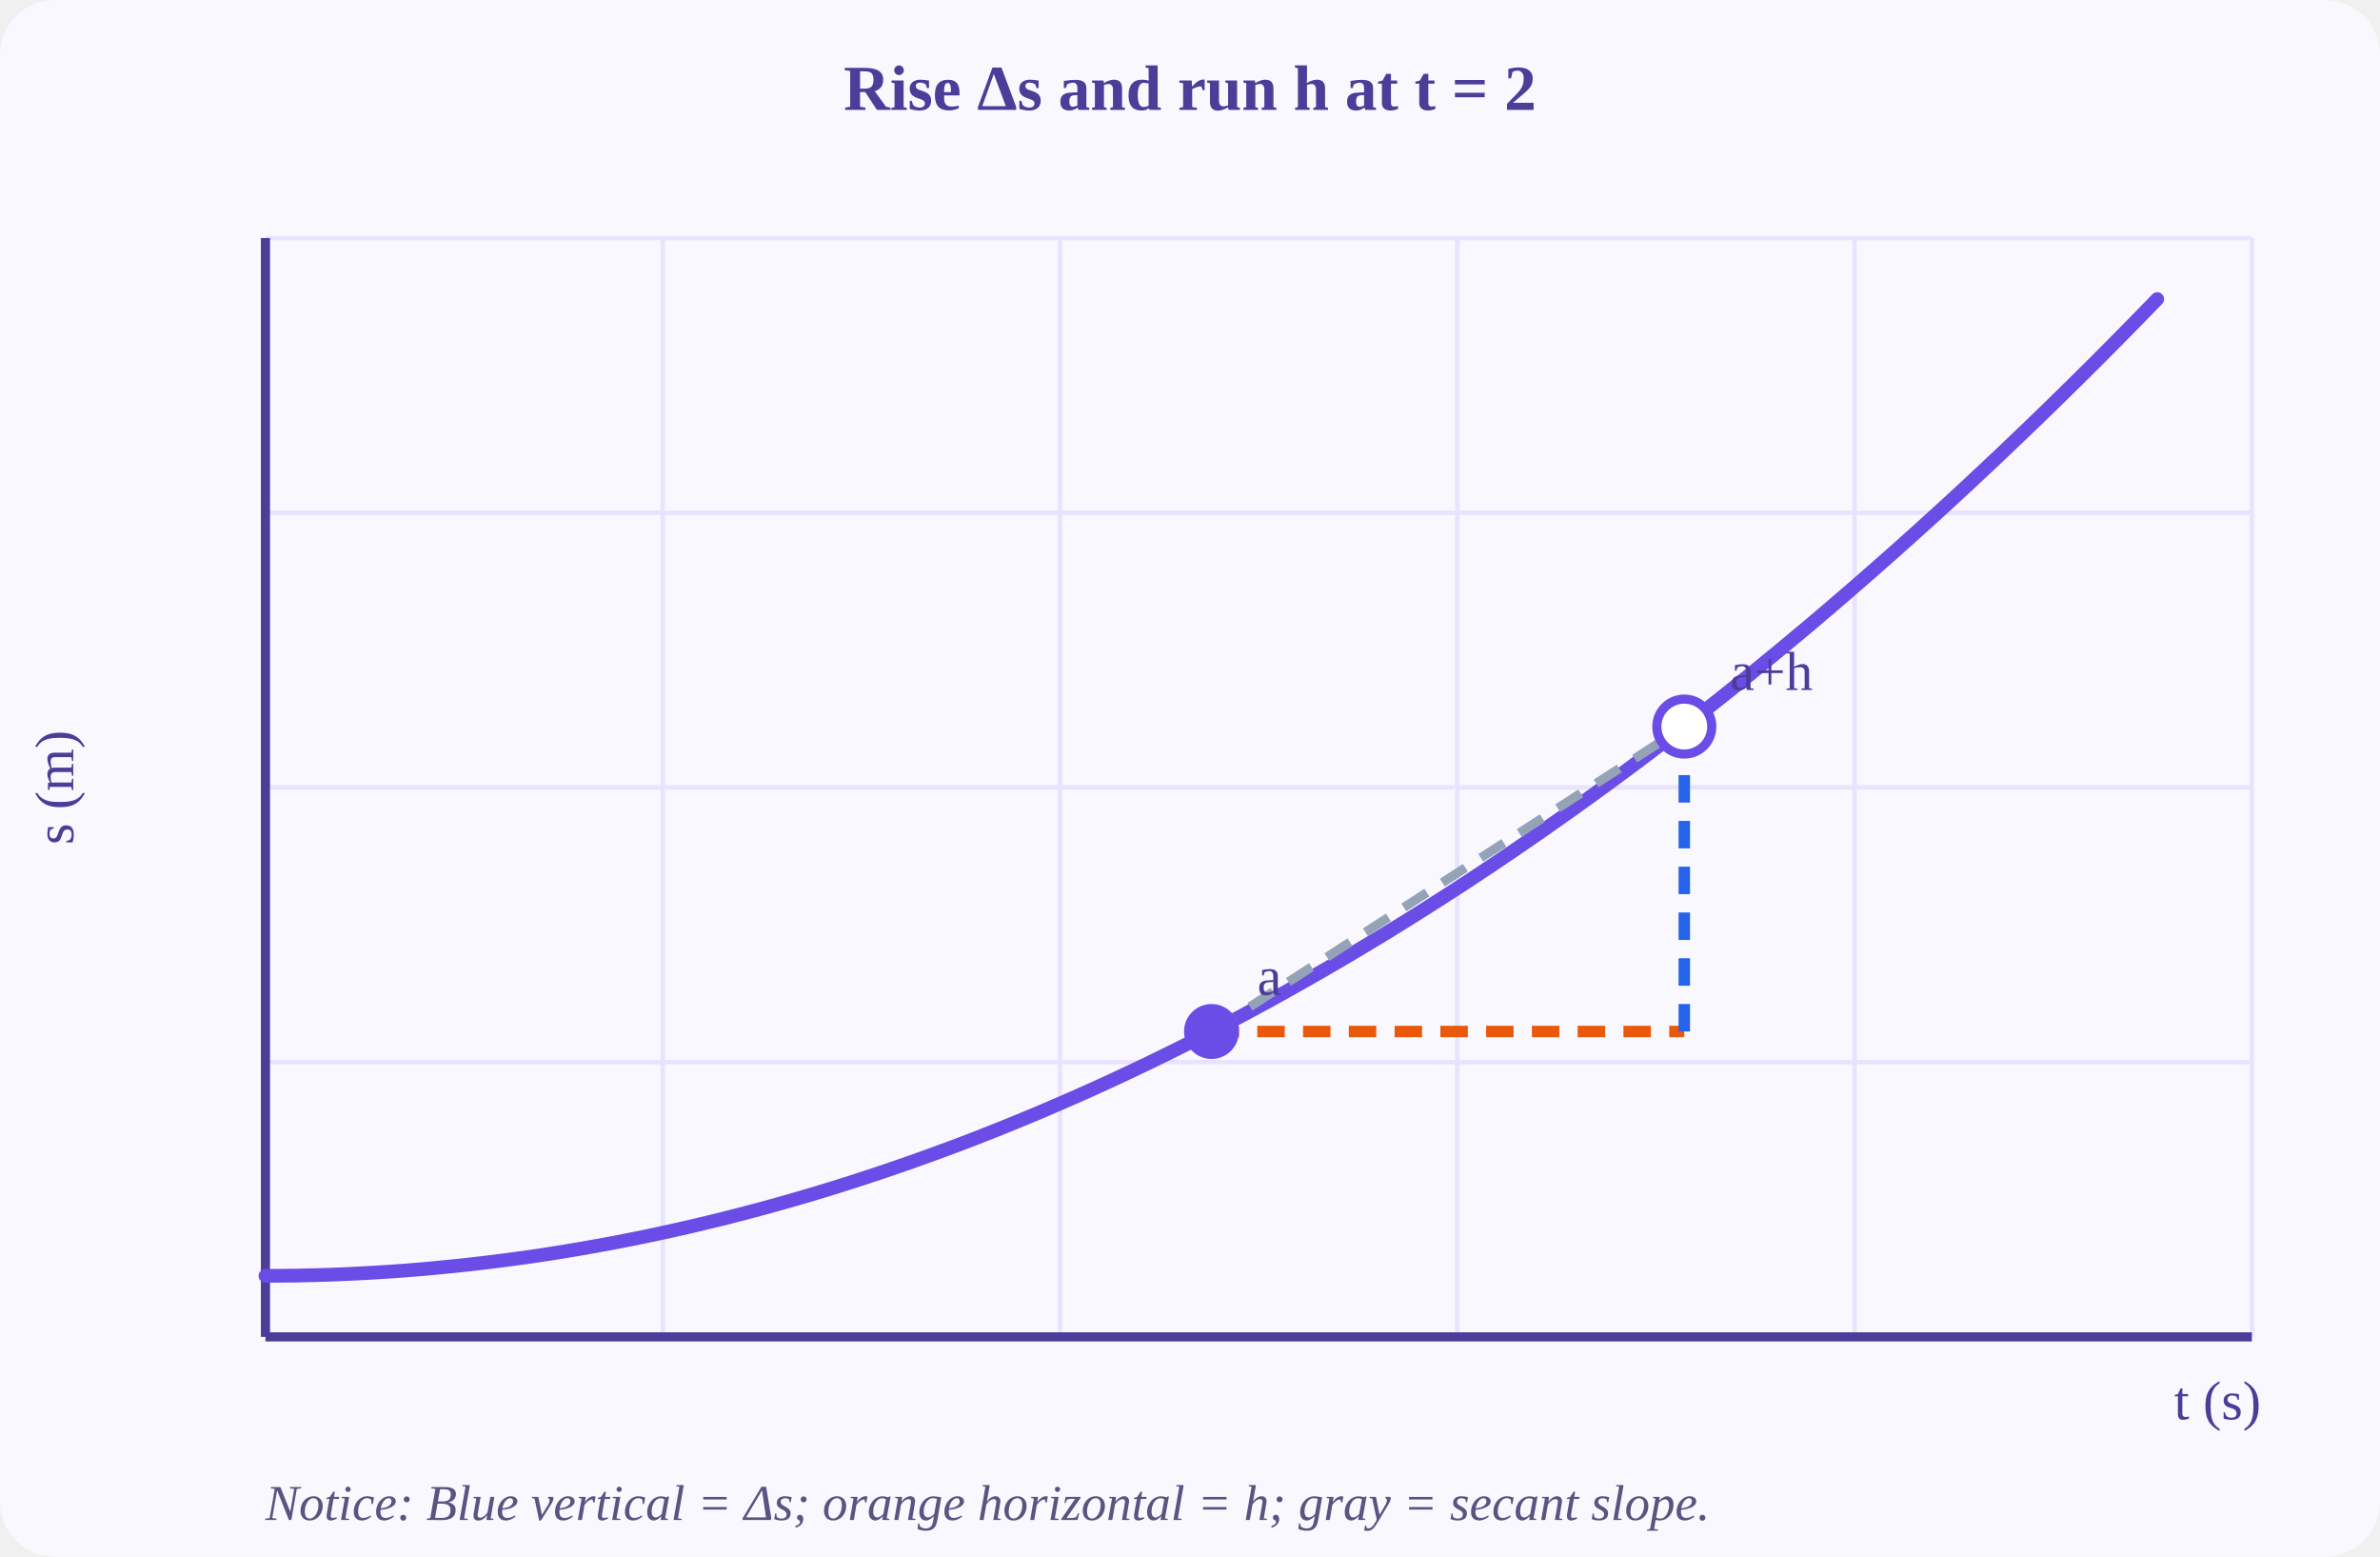
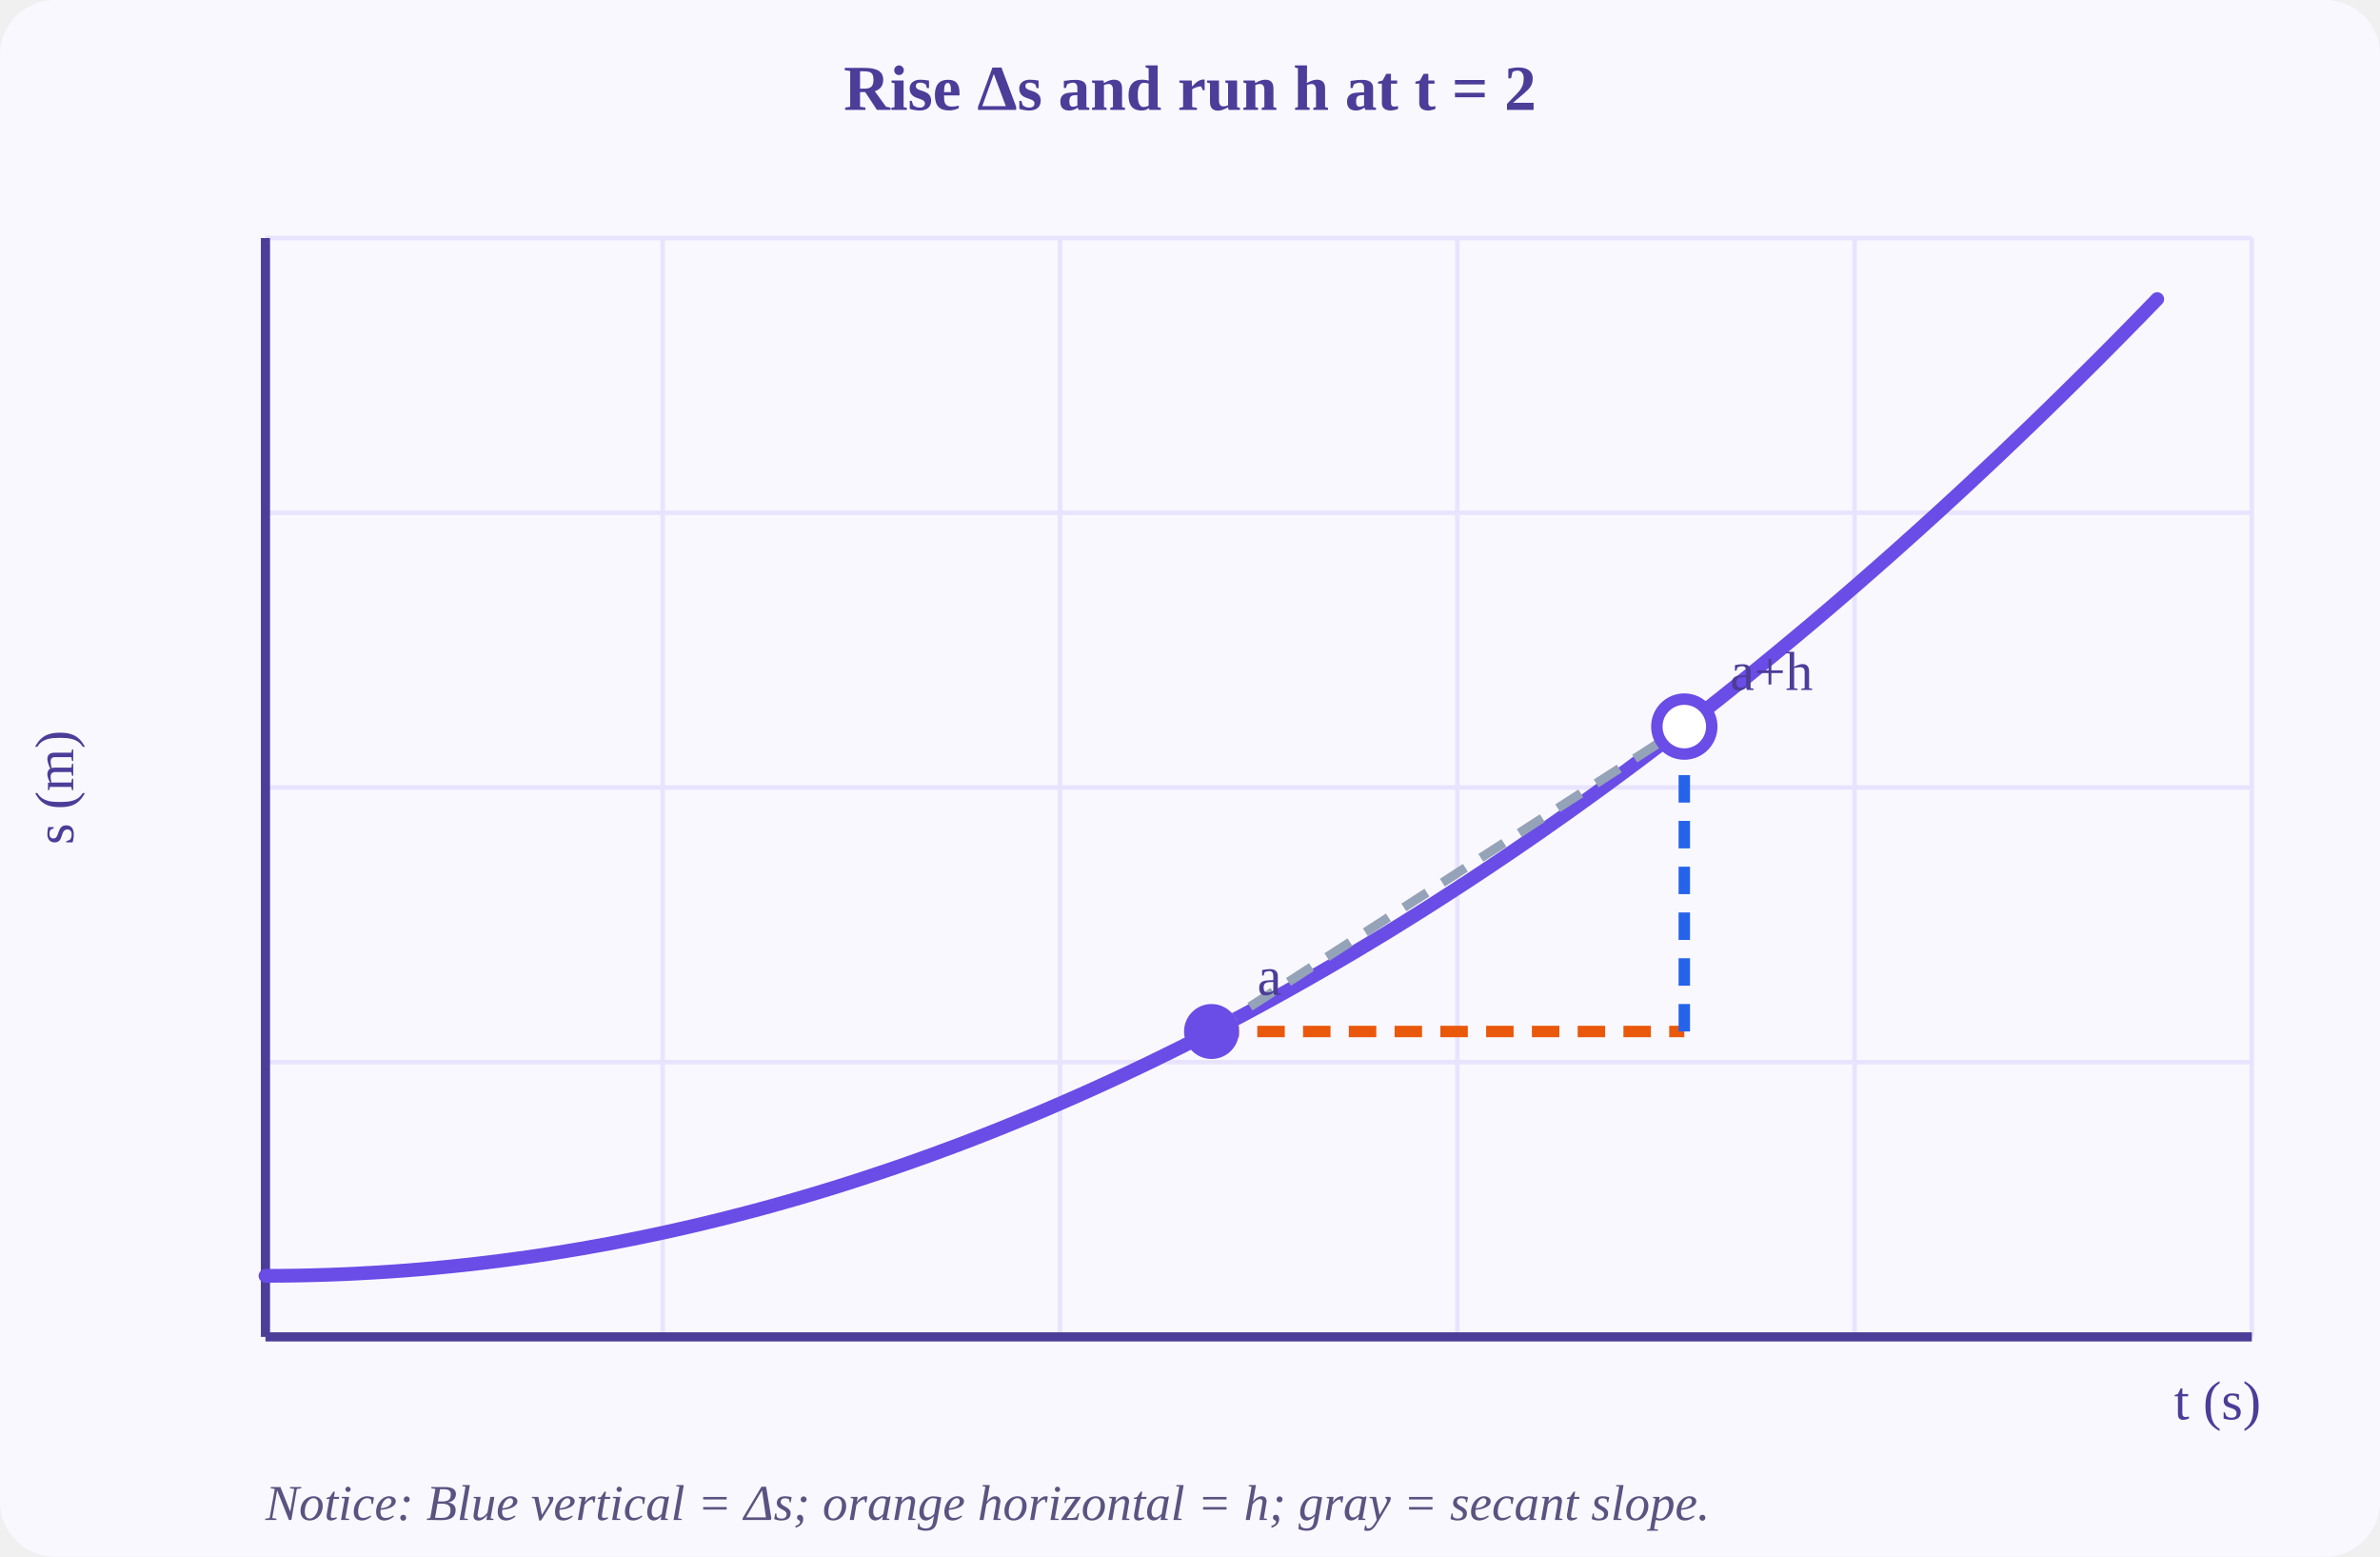
<svg xmlns="http://www.w3.org/2000/svg" viewBox="0 0 520 340" role="img" aria-label="Rise Δs and run h at t = 2" class="ap-graph-svg">
  <rect width="520" height="340" fill="#faf8ff" rx="12" />
  <text x="260.0" y="24" text-anchor="middle" font-size="14" font-weight="700" fill="#4c3d99">Rise Δs and run h at t = 2</text>
  <line x1="58.0" y1="52" x2="58.0" y2="292" stroke="#e8e4ff" stroke-width="1" />
  <line x1="144.8" y1="52" x2="144.8" y2="292" stroke="#e8e4ff" stroke-width="1" />
  <line x1="231.6" y1="52" x2="231.6" y2="292" stroke="#e8e4ff" stroke-width="1" />
  <line x1="318.4" y1="52" x2="318.4" y2="292" stroke="#e8e4ff" stroke-width="1" />
  <line x1="405.2" y1="52" x2="405.2" y2="292" stroke="#e8e4ff" stroke-width="1" />
  <line x1="492.0" y1="52" x2="492.0" y2="292" stroke="#e8e4ff" stroke-width="1" />
  <line x1="58" y1="52.0" x2="492" y2="52.0" stroke="#e8e4ff" stroke-width="1" />
  <line x1="58" y1="112.0" x2="492" y2="112.0" stroke="#e8e4ff" stroke-width="1" />
  <line x1="58" y1="172.0" x2="492" y2="172.0" stroke="#e8e4ff" stroke-width="1" />
  <line x1="58" y1="232.0" x2="492" y2="232.0" stroke="#e8e4ff" stroke-width="1" />
  <line x1="58" y1="292.0" x2="492" y2="292.0" stroke="#e8e4ff" stroke-width="1" />
  <line x1="58" y1="292" x2="492" y2="292" stroke="#4c3d99" stroke-width="2" />
  <line x1="58" y1="52" x2="58" y2="292" stroke="#4c3d99" stroke-width="2" />
  <text x="494.0" y="310.0" text-anchor="end" font-size="12" fill="#4c3d99">t (s)</text>
  <text x="16" y="172.0" text-anchor="middle" font-size="12" fill="#4c3d99" transform="rotate(-90 16 172.0)">s (m)</text>
  <polyline points="58.00,278.67 61.44,278.65 64.89,278.61 68.33,278.53 71.78,278.43 75.22,278.30 78.67,278.13 82.11,277.94 85.56,277.72 89.00,277.47 92.44,277.19 95.89,276.87 99.33,276.53 102.78,276.16 106.22,275.76 109.67,275.33 113.11,274.87 116.56,274.39 120.00,273.87 123.44,273.32 126.89,272.74 130.33,272.13 133.78,271.50 137.22,270.83 140.67,270.13 144.11,269.41 147.56,268.65 151.00,267.87 154.44,267.05 157.89,266.21 161.33,265.33 164.78,264.43 168.22,263.50 171.67,262.53 175.11,261.54 178.56,260.52 182.00,259.47 185.44,258.39 188.89,257.27 192.33,256.13 195.78,254.96 199.22,253.76 202.67,252.53 206.11,251.27 209.56,249.99 213.00,248.67 216.44,247.32 219.89,245.94 223.33,244.53 226.78,243.10 230.22,241.63 233.67,240.13 237.11,238.61 240.56,237.05 244.00,235.47 247.44,233.85 250.89,232.21 254.33,230.53 257.78,228.83 261.22,227.10 264.67,225.33 268.11,223.54 271.56,221.72 275.00,219.87 278.44,217.99 281.89,216.07 285.33,214.13 288.78,212.16 292.22,210.16 295.67,208.13 299.11,206.07 302.56,203.99 306.00,201.87 309.44,199.72 312.89,197.54 316.33,195.33 319.78,193.10 323.22,190.83 326.67,188.53 330.11,186.21 333.56,183.85 337.00,181.47 340.44,179.05 343.89,176.61 347.33,174.13 350.78,171.63 354.22,169.10 357.67,166.53 361.11,163.94 364.56,161.32 368.00,158.67 371.44,155.99 374.89,153.27 378.33,150.53 381.78,147.76 385.22,144.96 388.67,142.13 392.11,139.27 395.56,136.39 399.00,133.47 402.44,130.52 405.89,127.54 409.33,124.53 412.78,121.50 416.22,118.43 419.67,115.33 423.11,112.21 426.56,109.05 430.00,105.87 433.44,102.65 436.89,99.41 440.33,96.13 443.78,92.83 447.22,89.50 450.67,86.13 454.11,82.74 457.56,79.32 461.00,75.87 464.44,72.39 467.89,68.87 471.33,65.33" fill="none" stroke="#6a4ce6" stroke-width="3" stroke-linecap="round" />
  <line x1="264.7" y1="225.3" x2="368.0" y2="225.3" stroke="#ea580c" stroke-width="2.5" stroke-dasharray="6 4" />
  <line x1="368.0" y1="225.3" x2="368.0" y2="158.7" stroke="#2563eb" stroke-width="2.5" stroke-dasharray="6 4" />
  <line x1="264.7" y1="225.3" x2="368.0" y2="158.7" stroke="#94a3b8" stroke-width="2" stroke-dasharray="6 4" />
  <circle cx="264.7" cy="225.3" r="6" fill="#6a4ce6" />
  <text x="274.7" y="217.3" font-size="12" fill="#4c3d99">a</text>
-   <circle cx="368.0" cy="158.7" r="6" fill="#fff" stroke="#6a4ce6" stroke-width="2" />
+   <circle cx="368.0" cy="158.7" r="6" fill="#fff" stroke="#6a4ce6" stroke-width="2.5" />
  <text x="378.0" y="150.7" font-size="12" fill="#4c3d99">a+h</text>
  <text x="58" y="332" font-size="11" fill="#5b5380" font-style="italic">Notice: Blue vertical = Δs; orange horizontal = h; gray = secant slope.</text>
</svg>
